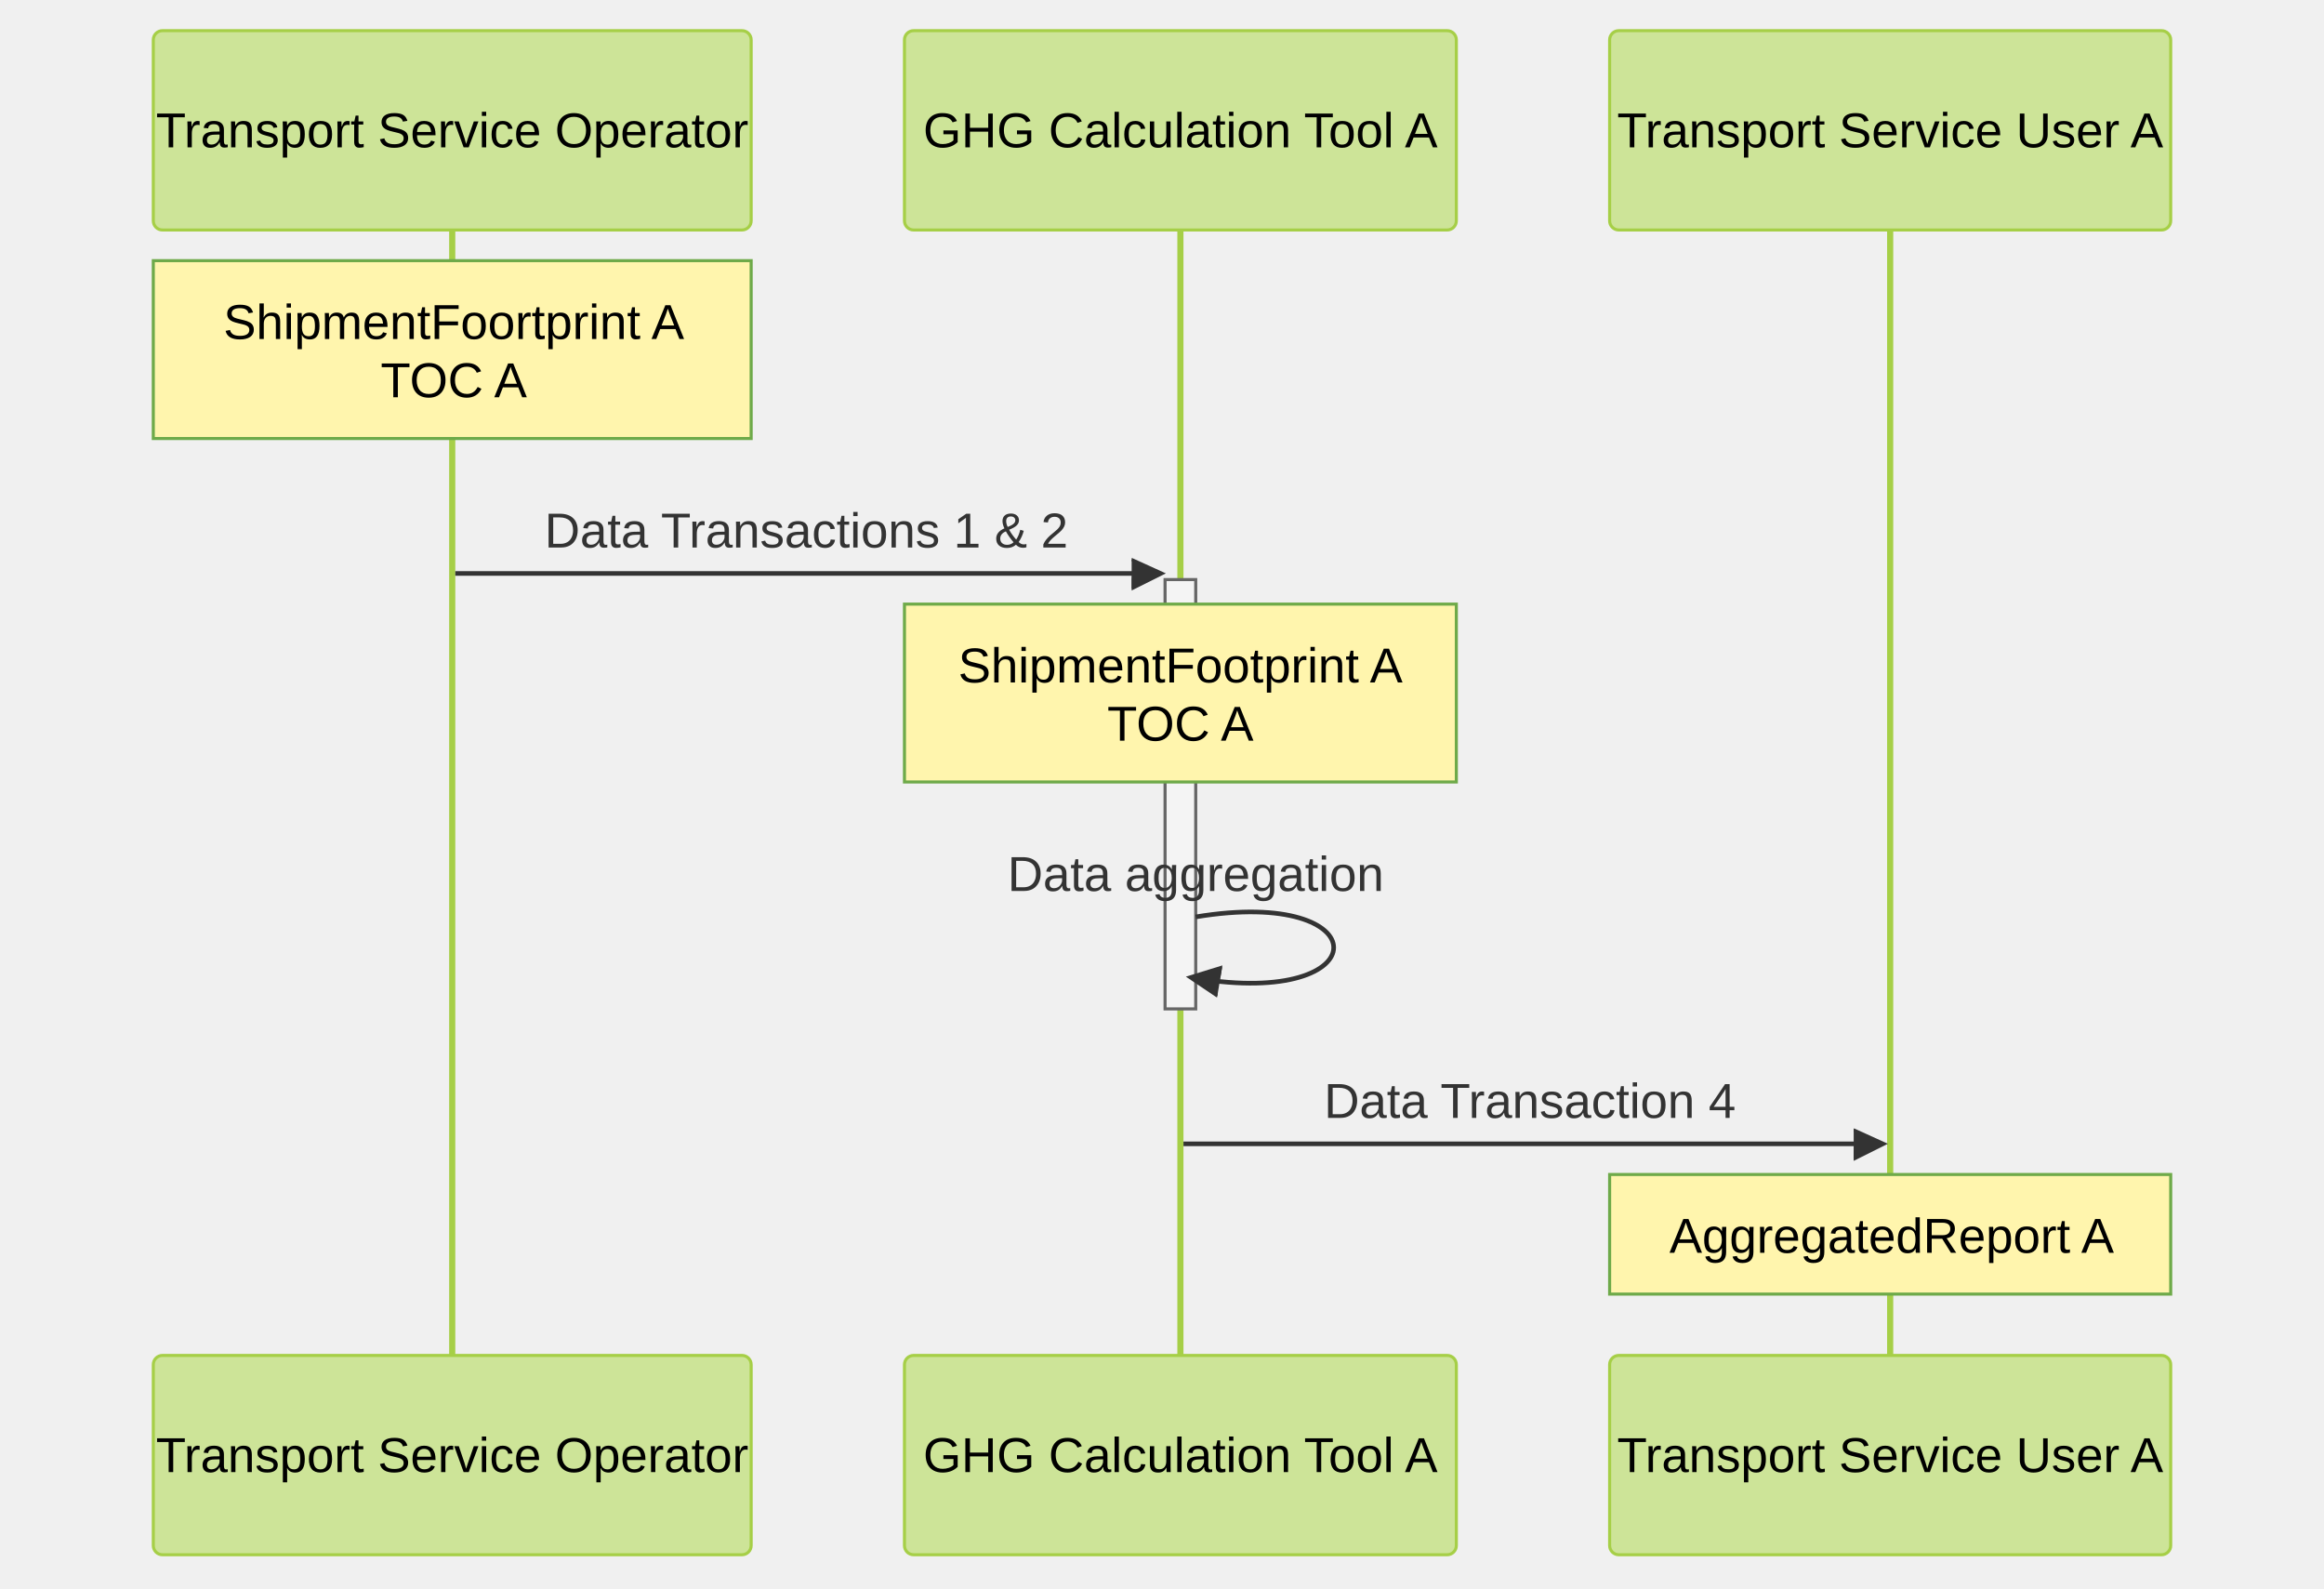
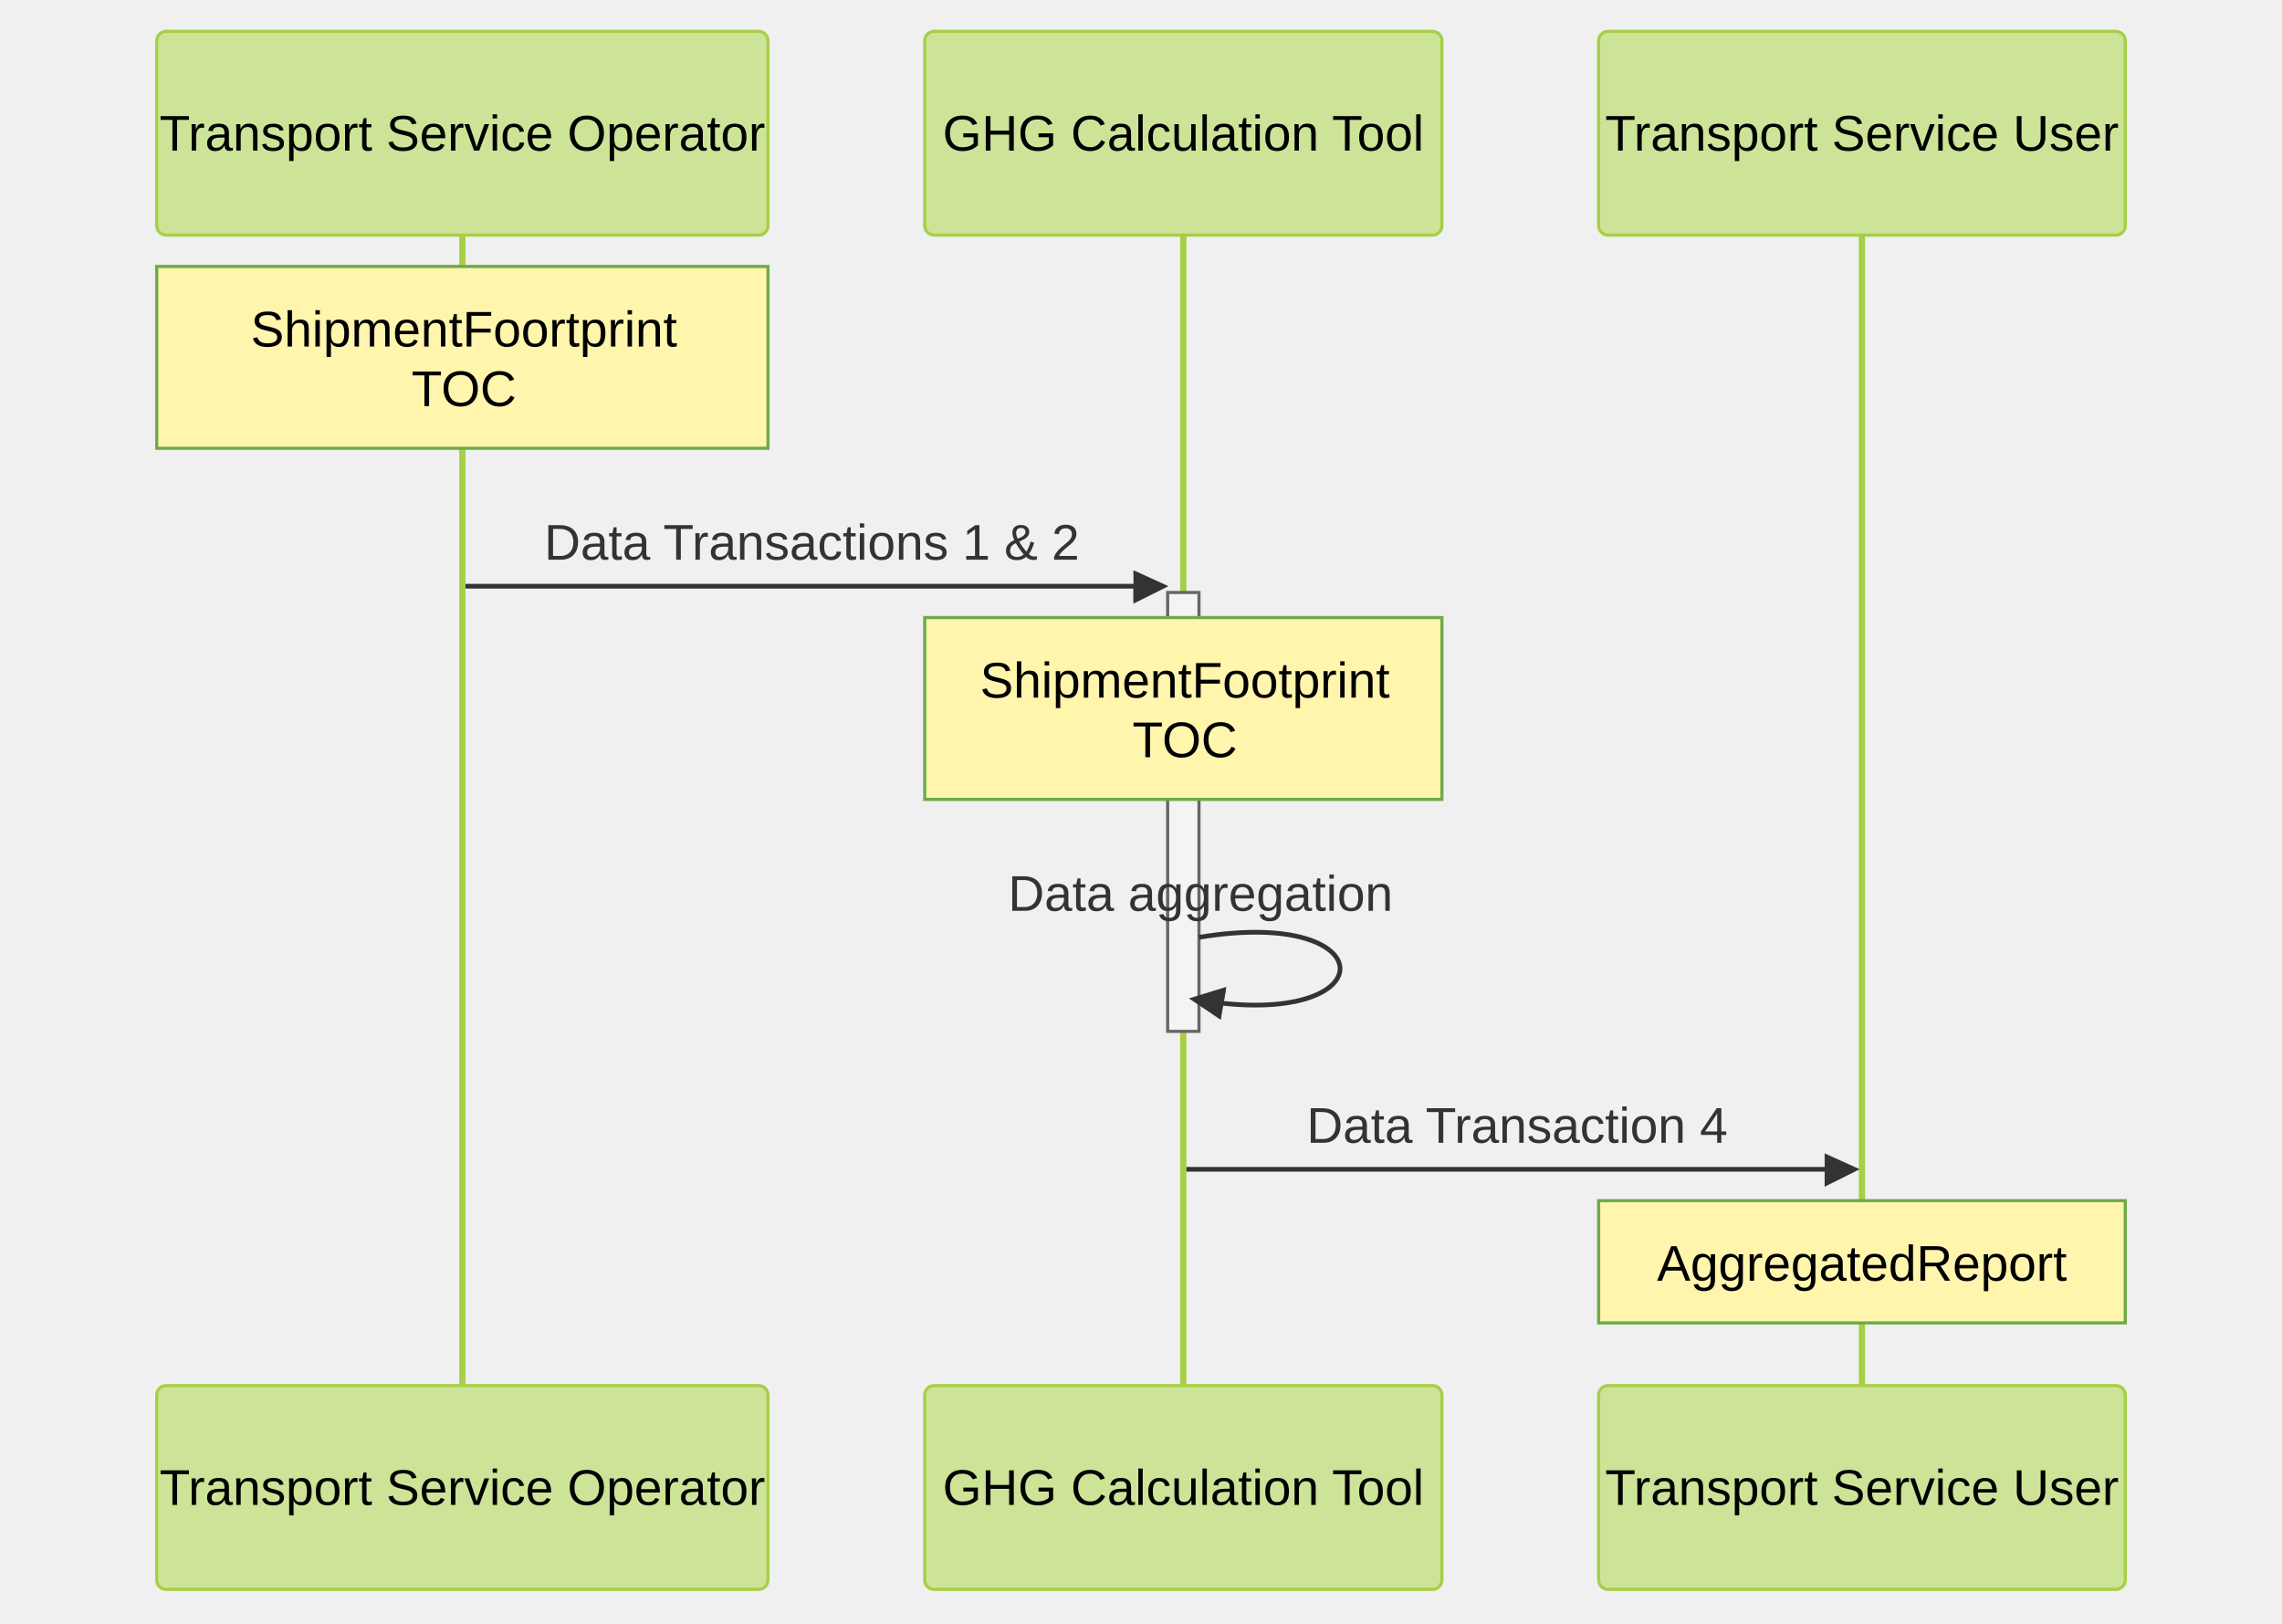
- <svg xmlns="http://www.w3.org/2000/svg" aria-roledescription="sequence" role="graphics-document document" viewBox="-50 -10 758 518" style="max-width: 758px; background-color: white;" width="100%" id="my-svg">
+ <svg xmlns="http://www.w3.org/2000/svg" aria-roledescription="sequence" role="graphics-document document" viewBox="-50 -10 728 518" style="max-width: 728px; background-color: white;" width="100%" id="my-svg">
  <g>
-     <rect class="actor actor-bottom" ry="3" rx="3" name="U" height="65" width="183" stroke="#666" fill="#eaeaea" y="432" x="475" />
-     <text style="text-anchor: middle; font-size: 16px; font-weight: 400;" class="actor actor-box" alignment-baseline="central" dominant-baseline="central" y="464.5" x="566.5">
-       <tspan dy="0" x="566.5">Transport Service User A</tspan>
+     <rect class="actor actor-bottom" ry="3" rx="3" name="U" height="65" width="168" stroke="#666" fill="#eaeaea" y="432" x="460" />
+     <text style="text-anchor: middle; font-size: 16px; font-weight: 400;" class="actor actor-box" alignment-baseline="central" dominant-baseline="central" y="464.5" x="544">
+       <tspan dy="0" x="544">Transport Service User</tspan>
    </text>
  </g>
  <g>
-     <rect class="actor actor-bottom" ry="3" rx="3" name="C" height="65" width="180" stroke="#666" fill="#eaeaea" y="432" x="245" />
-     <text style="text-anchor: middle; font-size: 16px; font-weight: 400;" class="actor actor-box" alignment-baseline="central" dominant-baseline="central" y="464.5" x="335">
-       <tspan dy="0" x="335">GHG Calculation Tool A</tspan>
+     <rect class="actor actor-bottom" ry="3" rx="3" name="C" height="65" width="165" stroke="#666" fill="#eaeaea" y="432" x="245" />
+     <text style="text-anchor: middle; font-size: 16px; font-weight: 400;" class="actor actor-box" alignment-baseline="central" dominant-baseline="central" y="464.5" x="327.5">
+       <tspan dy="0" x="327.5">GHG Calculation Tool</tspan>
    </text>
  </g>
  <g>
    <rect class="actor actor-bottom" ry="3" rx="3" name="A" height="65" width="195" stroke="#666" fill="#eaeaea" y="432" x="0" />
    <text style="text-anchor: middle; font-size: 16px; font-weight: 400;" class="actor actor-box" alignment-baseline="central" dominant-baseline="central" y="464.5" x="97.5">
      <tspan dy="0" x="97.5">Transport Service Operator</tspan>
    </text>
  </g>
  <g>
-     <line name="U" stroke="#999" stroke-width="0.5px" class="actor-line 200" y2="432" x2="566.5" y1="65" x1="566.5" id="actor2" />
+     <line name="U" stroke="#999" stroke-width="0.5px" class="actor-line 200" y2="432" x2="544" y1="65" x1="544" id="actor2" />
    <g id="root-2">
-       <rect class="actor actor-top" ry="3" rx="3" name="U" height="65" width="183" stroke="#666" fill="#eaeaea" y="0" x="475" />
-       <text style="text-anchor: middle; font-size: 16px; font-weight: 400;" class="actor actor-box" alignment-baseline="central" dominant-baseline="central" y="32.5" x="566.5">
-         <tspan dy="0" x="566.5">Transport Service User A</tspan>
+       <rect class="actor actor-top" ry="3" rx="3" name="U" height="65" width="168" stroke="#666" fill="#eaeaea" y="0" x="460" />
+       <text style="text-anchor: middle; font-size: 16px; font-weight: 400;" class="actor actor-box" alignment-baseline="central" dominant-baseline="central" y="32.5" x="544">
+         <tspan dy="0" x="544">Transport Service User</tspan>
      </text>
    </g>
  </g>
  <g>
-     <line name="C" stroke="#999" stroke-width="0.5px" class="actor-line 200" y2="432" x2="335" y1="65" x1="335" id="actor1" />
+     <line name="C" stroke="#999" stroke-width="0.5px" class="actor-line 200" y2="432" x2="327.5" y1="65" x1="327.5" id="actor1" />
    <g id="root-1">
-       <rect class="actor actor-top" ry="3" rx="3" name="C" height="65" width="180" stroke="#666" fill="#eaeaea" y="0" x="245" />
-       <text style="text-anchor: middle; font-size: 16px; font-weight: 400;" class="actor actor-box" alignment-baseline="central" dominant-baseline="central" y="32.5" x="335">
-         <tspan dy="0" x="335">GHG Calculation Tool A</tspan>
+       <rect class="actor actor-top" ry="3" rx="3" name="C" height="65" width="165" stroke="#666" fill="#eaeaea" y="0" x="245" />
+       <text style="text-anchor: middle; font-size: 16px; font-weight: 400;" class="actor actor-box" alignment-baseline="central" dominant-baseline="central" y="32.5" x="327.5">
+         <tspan dy="0" x="327.5">GHG Calculation Tool</tspan>
      </text>
    </g>
  </g>
  <g>
    <line name="A" stroke="#999" stroke-width="0.5px" class="actor-line 200" y2="432" x2="97.5" y1="65" x1="97.5" id="actor0" />
    <g id="root-0">
      <rect class="actor actor-top" ry="3" rx="3" name="A" height="65" width="195" stroke="#666" fill="#eaeaea" y="0" x="0" />
      <text style="text-anchor: middle; font-size: 16px; font-weight: 400;" class="actor actor-box" alignment-baseline="central" dominant-baseline="central" y="32.5" x="97.5">
        <tspan dy="0" x="97.5">Transport Service Operator</tspan>
      </text>
    </g>
  </g>
  <style>#my-svg{font-family:"trebuchet ms",verdana,arial,sans-serif;font-size:16px;fill:#000000;}@keyframes edge-animation-frame{from{stroke-dashoffset:0;}}@keyframes dash{to{stroke-dashoffset:0;}}#my-svg .edge-animation-slow{stroke-dasharray:9,5!important;stroke-dashoffset:900;animation:dash 50s linear infinite;stroke-linecap:round;}#my-svg .edge-animation-fast{stroke-dasharray:9,5!important;stroke-dashoffset:900;animation:dash 20s linear infinite;stroke-linecap:round;}#my-svg .error-icon{fill:#552222;}#my-svg .error-text{fill:#552222;stroke:#552222;}#my-svg .edge-thickness-normal{stroke-width:1px;}#my-svg .edge-thickness-thick{stroke-width:3.5px;}#my-svg .edge-pattern-solid{stroke-dasharray:0;}#my-svg .edge-thickness-invisible{stroke-width:0;fill:none;}#my-svg .edge-pattern-dashed{stroke-dasharray:3;}#my-svg .edge-pattern-dotted{stroke-dasharray:2;}#my-svg .marker{fill:#000000;stroke:#000000;}#my-svg .marker.cross{stroke:#000000;}#my-svg svg{font-family:"trebuchet ms",verdana,arial,sans-serif;font-size:16px;}#my-svg p{margin:0;}#my-svg .actor{stroke:hsl(78.158, 58.462%, 54.51%);fill:#cde498;}#my-svg text.actor&gt;tspan{fill:black;stroke:none;}#my-svg .actor-line{stroke:hsl(78.158, 58.462%, 54.51%);}#my-svg .messageLine0{stroke-width:1.5;stroke-dasharray:none;stroke:#333;}#my-svg .messageLine1{stroke-width:1.5;stroke-dasharray:2,2;stroke:#333;}#my-svg #arrowhead path{fill:#333;stroke:#333;}#my-svg .sequenceNumber{fill:white;}#my-svg #sequencenumber{fill:#333;}#my-svg #crosshead path{fill:#333;stroke:#333;}#my-svg .messageText{fill:#333;stroke:none;}#my-svg .labelBox{stroke:#326932;fill:#cde498;}#my-svg .labelText,#my-svg .labelText&gt;tspan{fill:black;stroke:none;}#my-svg .loopText,#my-svg .loopText&gt;tspan{fill:black;stroke:none;}#my-svg .loopLine{stroke-width:2px;stroke-dasharray:2,2;stroke:#326932;fill:#326932;}#my-svg .note{stroke:#6eaa49;fill:#fff5ad;}#my-svg .noteText,#my-svg .noteText&gt;tspan{fill:black;stroke:none;}#my-svg .activation0{fill:#f4f4f4;stroke:#666;}#my-svg .activation1{fill:#f4f4f4;stroke:#666;}#my-svg .activation2{fill:#f4f4f4;stroke:#666;}#my-svg .actorPopupMenu{position:absolute;}#my-svg .actorPopupMenuPanel{position:absolute;fill:#cde498;box-shadow:0px 8px 16px 0px rgba(0,0,0,0.2);filter:drop-shadow(3px 5px 2px rgb(0 0 0 / 0.4));}#my-svg .actor-man line{stroke:hsl(78.158, 58.462%, 54.51%);fill:#cde498;}#my-svg .actor-man circle,#my-svg line{stroke:hsl(78.158, 58.462%, 54.51%);fill:#cde498;stroke-width:2px;}#my-svg :root{--mermaid-font-family:"trebuchet ms",verdana,arial,sans-serif;}</style>
  <g />
  <defs>
    <symbol height="24" width="24" id="computer">
      <path d="M2 2v13h20v-13h-20zm18 11h-16v-9h16v9zm-10.228 6l.466-1h3.524l.467 1h-4.457zm14.228 3h-24l2-6h2.104l-1.33 4h18.45l-1.297-4h2.073l2 6zm-5-10h-14v-7h14v7z" transform="scale(.5)" />
    </symbol>
  </defs>
  <defs>
    <symbol clip-rule="evenodd" fill-rule="evenodd" id="database">
      <path d="M12.258.001l.256.004.255.005.253.008.251.01.249.012.247.015.246.016.242.019.241.02.239.023.236.024.233.027.231.028.229.031.225.032.223.034.22.036.217.038.214.04.211.041.208.043.205.045.201.046.198.048.194.05.191.051.187.053.183.054.18.056.175.057.172.059.168.06.163.061.16.063.155.064.15.066.074.033.073.033.071.034.07.034.069.035.068.035.067.035.066.035.064.036.064.036.062.036.06.036.06.037.058.037.058.037.055.038.055.038.053.038.052.038.051.039.05.039.048.039.047.039.045.04.044.04.043.04.041.04.04.041.039.041.037.041.036.041.034.041.033.042.032.042.03.042.029.042.027.042.026.043.024.043.023.043.021.043.02.043.018.044.017.043.015.044.013.044.012.044.011.045.009.044.007.045.006.045.004.045.002.045.001.045v17l-.001.045-.002.045-.004.045-.006.045-.007.045-.009.044-.011.045-.012.044-.013.044-.015.044-.017.043-.018.044-.02.043-.021.043-.023.043-.024.043-.026.043-.027.042-.029.042-.03.042-.032.042-.033.042-.034.041-.036.041-.037.041-.039.041-.04.041-.041.04-.043.04-.044.04-.045.04-.047.039-.048.039-.05.039-.051.039-.052.038-.053.038-.055.038-.055.038-.058.037-.058.037-.06.037-.06.036-.062.036-.064.036-.064.036-.066.035-.067.035-.068.035-.069.035-.07.034-.071.034-.073.033-.074.033-.15.066-.155.064-.16.063-.163.061-.168.06-.172.059-.175.057-.18.056-.183.054-.187.053-.191.051-.194.05-.198.048-.201.046-.205.045-.208.043-.211.041-.214.04-.217.038-.22.036-.223.034-.225.032-.229.031-.231.028-.233.027-.236.024-.239.023-.241.02-.242.019-.246.016-.247.015-.249.012-.251.01-.253.008-.255.005-.256.004-.258.001-.258-.001-.256-.004-.255-.005-.253-.008-.251-.01-.249-.012-.247-.015-.245-.016-.243-.019-.241-.02-.238-.023-.236-.024-.234-.027-.231-.028-.228-.031-.226-.032-.223-.034-.22-.036-.217-.038-.214-.04-.211-.041-.208-.043-.204-.045-.201-.046-.198-.048-.195-.05-.19-.051-.187-.053-.184-.054-.179-.056-.176-.057-.172-.059-.167-.06-.164-.061-.159-.063-.155-.064-.151-.066-.074-.033-.072-.033-.072-.034-.07-.034-.069-.035-.068-.035-.067-.035-.066-.035-.064-.036-.063-.036-.062-.036-.061-.036-.06-.037-.058-.037-.057-.037-.056-.038-.055-.038-.053-.038-.052-.038-.051-.039-.049-.039-.049-.039-.046-.039-.046-.04-.044-.04-.043-.04-.041-.04-.04-.041-.039-.041-.037-.041-.036-.041-.034-.041-.033-.042-.032-.042-.03-.042-.029-.042-.027-.042-.026-.043-.024-.043-.023-.043-.021-.043-.02-.043-.018-.044-.017-.043-.015-.044-.013-.044-.012-.044-.011-.045-.009-.044-.007-.045-.006-.045-.004-.045-.002-.045-.001-.045v-17l.001-.045.002-.045.004-.045.006-.045.007-.045.009-.044.011-.045.012-.044.013-.044.015-.044.017-.043.018-.044.02-.043.021-.043.023-.043.024-.043.026-.043.027-.042.029-.042.03-.042.032-.042.033-.042.034-.041.036-.041.037-.041.039-.041.04-.041.041-.04.043-.04.044-.04.046-.04.046-.039.049-.039.049-.039.051-.039.052-.038.053-.038.055-.038.056-.038.057-.037.058-.037.06-.037.061-.036.062-.036.063-.036.064-.036.066-.035.067-.035.068-.035.069-.035.07-.034.072-.034.072-.033.074-.033.151-.066.155-.064.159-.063.164-.061.167-.06.172-.059.176-.057.179-.056.184-.054.187-.053.19-.051.195-.05.198-.048.201-.046.204-.045.208-.043.211-.041.214-.04.217-.038.22-.036.223-.034.226-.032.228-.031.231-.028.234-.027.236-.024.238-.023.241-.02.243-.019.245-.016.247-.015.249-.012.251-.01.253-.008.255-.005.256-.004.258-.001.258.001zm-9.258 20.499v.01l.001.021.003.021.004.022.005.021.006.022.007.022.009.023.01.022.011.023.012.023.013.023.015.023.016.024.017.023.018.024.019.024.021.024.022.025.023.024.024.025.052.049.056.05.061.051.066.051.07.051.075.051.079.052.084.052.088.052.092.052.097.052.102.051.105.052.11.052.114.051.119.051.123.051.127.05.131.05.135.05.139.048.144.049.147.047.152.047.155.047.16.045.163.045.167.043.171.043.176.041.178.041.183.039.187.039.19.037.194.035.197.035.202.033.204.031.209.03.212.029.216.027.219.025.222.024.226.021.23.02.233.018.236.016.24.015.243.012.246.01.249.008.253.005.256.004.259.001.26-.001.257-.004.254-.005.25-.008.247-.011.244-.012.241-.014.237-.016.233-.018.231-.021.226-.021.224-.024.22-.026.216-.027.212-.028.21-.031.205-.031.202-.034.198-.034.194-.036.191-.037.187-.039.183-.04.179-.04.175-.042.172-.043.168-.044.163-.045.16-.046.155-.046.152-.047.148-.048.143-.049.139-.049.136-.05.131-.05.126-.05.123-.051.118-.052.114-.051.11-.052.106-.052.101-.052.096-.052.092-.052.088-.053.083-.051.079-.052.074-.052.07-.051.065-.051.06-.051.056-.05.051-.05.023-.024.023-.025.021-.024.02-.024.019-.024.018-.024.017-.024.015-.023.014-.024.013-.023.012-.023.01-.023.01-.022.008-.022.006-.022.006-.022.004-.022.004-.021.001-.021.001-.021v-4.127l-.077.055-.08.053-.083.054-.085.053-.087.052-.09.052-.093.051-.095.05-.097.05-.1.049-.102.049-.105.048-.106.047-.109.047-.111.046-.114.045-.115.045-.118.044-.12.043-.122.042-.124.042-.126.041-.128.04-.13.04-.132.038-.134.038-.135.037-.138.037-.139.035-.142.035-.143.034-.144.033-.147.032-.148.031-.15.03-.151.03-.153.029-.154.027-.156.027-.158.026-.159.025-.161.024-.162.023-.163.022-.165.021-.166.02-.167.019-.169.018-.169.017-.171.016-.173.015-.173.014-.175.013-.175.012-.177.011-.178.01-.179.008-.179.008-.181.006-.182.005-.182.004-.184.003-.184.002h-.37l-.184-.002-.184-.003-.182-.004-.182-.005-.181-.006-.179-.008-.179-.008-.178-.01-.176-.011-.176-.012-.175-.013-.173-.014-.172-.015-.171-.016-.17-.017-.169-.018-.167-.019-.166-.02-.165-.021-.163-.022-.162-.023-.161-.024-.159-.025-.157-.026-.156-.027-.155-.027-.153-.029-.151-.03-.15-.03-.148-.031-.146-.032-.145-.033-.143-.034-.141-.035-.14-.035-.137-.037-.136-.037-.134-.038-.132-.038-.13-.04-.128-.04-.126-.041-.124-.042-.122-.042-.12-.044-.117-.043-.116-.045-.113-.045-.112-.046-.109-.047-.106-.047-.105-.048-.102-.049-.1-.049-.097-.05-.095-.05-.093-.052-.09-.051-.087-.052-.085-.053-.083-.054-.08-.054-.077-.054v4.127zm0-5.654v.011l.001.021.003.021.004.021.005.022.006.022.007.022.009.022.01.022.011.023.012.023.013.023.015.024.016.023.017.024.018.024.019.024.021.024.022.024.023.025.024.024.052.05.056.05.061.05.066.051.07.051.075.052.079.051.084.052.088.052.092.052.097.052.102.052.105.052.11.051.114.051.119.052.123.05.127.051.131.05.135.049.139.049.144.048.147.048.152.047.155.046.16.045.163.045.167.044.171.042.176.042.178.04.183.04.187.038.19.037.194.036.197.034.202.033.204.032.209.03.212.028.216.027.219.025.222.024.226.022.23.02.233.018.236.016.24.014.243.012.246.01.249.008.253.006.256.003.259.001.26-.001.257-.003.254-.006.25-.008.247-.01.244-.012.241-.015.237-.016.233-.018.231-.02.226-.022.224-.024.22-.025.216-.027.212-.029.21-.03.205-.032.202-.033.198-.035.194-.036.191-.037.187-.039.183-.039.179-.041.175-.042.172-.043.168-.044.163-.045.16-.045.155-.047.152-.047.148-.048.143-.048.139-.05.136-.049.131-.05.126-.051.123-.051.118-.051.114-.052.11-.052.106-.052.101-.052.096-.052.092-.052.088-.052.083-.052.079-.052.074-.051.07-.052.065-.051.06-.05.056-.051.051-.049.023-.025.023-.024.021-.025.02-.024.019-.024.018-.024.017-.024.015-.023.014-.023.013-.024.012-.022.01-.023.01-.023.008-.022.006-.022.006-.022.004-.021.004-.022.001-.021.001-.021v-4.139l-.077.054-.08.054-.083.054-.085.052-.087.053-.09.051-.093.051-.095.051-.097.05-.1.049-.102.049-.105.048-.106.047-.109.047-.111.046-.114.045-.115.044-.118.044-.12.044-.122.042-.124.042-.126.041-.128.04-.13.039-.132.039-.134.038-.135.037-.138.036-.139.036-.142.035-.143.033-.144.033-.147.033-.148.031-.15.03-.151.03-.153.028-.154.028-.156.027-.158.026-.159.025-.161.024-.162.023-.163.022-.165.021-.166.02-.167.019-.169.018-.169.017-.171.016-.173.015-.173.014-.175.013-.175.012-.177.011-.178.009-.179.009-.179.007-.181.007-.182.005-.182.004-.184.003-.184.002h-.37l-.184-.002-.184-.003-.182-.004-.182-.005-.181-.007-.179-.007-.179-.009-.178-.009-.176-.011-.176-.012-.175-.013-.173-.014-.172-.015-.171-.016-.17-.017-.169-.018-.167-.019-.166-.02-.165-.021-.163-.022-.162-.023-.161-.024-.159-.025-.157-.026-.156-.027-.155-.028-.153-.028-.151-.03-.15-.03-.148-.031-.146-.033-.145-.033-.143-.033-.141-.035-.14-.036-.137-.036-.136-.037-.134-.038-.132-.039-.13-.039-.128-.04-.126-.041-.124-.042-.122-.043-.12-.043-.117-.044-.116-.044-.113-.046-.112-.046-.109-.046-.106-.047-.105-.048-.102-.049-.1-.049-.097-.05-.095-.051-.093-.051-.09-.051-.087-.053-.085-.052-.083-.054-.08-.054-.077-.054v4.139zm0-5.666v.011l.001.02.003.022.004.021.005.022.006.021.007.022.009.023.01.022.011.023.012.023.013.023.015.023.016.024.017.024.018.023.019.024.021.025.022.024.023.024.024.025.052.05.056.05.061.05.066.051.07.051.075.052.079.051.084.052.088.052.092.052.097.052.102.052.105.051.11.052.114.051.119.051.123.051.127.05.131.05.135.05.139.049.144.048.147.048.152.047.155.046.16.045.163.045.167.043.171.043.176.042.178.04.183.04.187.038.19.037.194.036.197.034.202.033.204.032.209.03.212.028.216.027.219.025.222.024.226.021.23.02.233.018.236.017.24.014.243.012.246.01.249.008.253.006.256.003.259.001.26-.001.257-.003.254-.006.25-.008.247-.01.244-.013.241-.014.237-.016.233-.018.231-.02.226-.022.224-.024.22-.025.216-.027.212-.029.21-.03.205-.032.202-.033.198-.035.194-.036.191-.037.187-.039.183-.039.179-.041.175-.042.172-.043.168-.044.163-.045.16-.045.155-.047.152-.047.148-.048.143-.049.139-.049.136-.049.131-.051.126-.05.123-.051.118-.052.114-.051.11-.052.106-.052.101-.052.096-.052.092-.052.088-.052.083-.052.079-.052.074-.052.07-.051.065-.051.06-.051.056-.05.051-.049.023-.025.023-.025.021-.024.02-.024.019-.024.018-.024.017-.024.015-.023.014-.024.013-.023.012-.023.01-.022.01-.023.008-.022.006-.022.006-.022.004-.022.004-.021.001-.021.001-.021v-4.153l-.077.054-.08.054-.083.053-.085.053-.087.053-.09.051-.093.051-.095.051-.097.05-.1.049-.102.048-.105.048-.106.048-.109.046-.111.046-.114.046-.115.044-.118.044-.12.043-.122.043-.124.042-.126.041-.128.04-.13.039-.132.039-.134.038-.135.037-.138.036-.139.036-.142.034-.143.034-.144.033-.147.032-.148.032-.15.03-.151.03-.153.028-.154.028-.156.027-.158.026-.159.024-.161.024-.162.023-.163.023-.165.021-.166.02-.167.019-.169.018-.169.017-.171.016-.173.015-.173.014-.175.013-.175.012-.177.01-.178.01-.179.009-.179.007-.181.006-.182.006-.182.004-.184.003-.184.001-.185.001-.185-.001-.184-.001-.184-.003-.182-.004-.182-.006-.181-.006-.179-.007-.179-.009-.178-.01-.176-.01-.176-.012-.175-.013-.173-.014-.172-.015-.171-.016-.17-.017-.169-.018-.167-.019-.166-.02-.165-.021-.163-.023-.162-.023-.161-.024-.159-.024-.157-.026-.156-.027-.155-.028-.153-.028-.151-.03-.15-.03-.148-.032-.146-.032-.145-.033-.143-.034-.141-.034-.14-.036-.137-.036-.136-.037-.134-.038-.132-.039-.13-.039-.128-.041-.126-.041-.124-.041-.122-.043-.12-.043-.117-.044-.116-.044-.113-.046-.112-.046-.109-.046-.106-.048-.105-.048-.102-.048-.1-.05-.097-.049-.095-.051-.093-.051-.09-.052-.087-.052-.085-.053-.083-.053-.08-.054-.077-.054v4.153zm8.74-8.179l-.257.004-.254.005-.25.008-.247.011-.244.012-.241.014-.237.016-.233.018-.231.021-.226.022-.224.023-.22.026-.216.027-.212.028-.21.031-.205.032-.202.033-.198.034-.194.036-.191.038-.187.038-.183.04-.179.041-.175.042-.172.043-.168.043-.163.045-.16.046-.155.046-.152.048-.148.048-.143.048-.139.049-.136.05-.131.05-.126.051-.123.051-.118.051-.114.052-.11.052-.106.052-.101.052-.096.052-.092.052-.088.052-.083.052-.079.052-.074.051-.07.052-.065.051-.06.05-.056.05-.051.05-.023.025-.023.024-.021.024-.02.025-.019.024-.018.024-.017.023-.015.024-.014.023-.013.023-.012.023-.01.023-.01.022-.008.022-.006.023-.006.021-.004.022-.004.021-.001.021-.001.021.001.021.001.021.004.021.004.022.006.021.006.023.008.022.01.022.01.023.012.023.013.023.014.023.015.024.017.023.018.024.019.024.02.025.021.024.023.024.023.025.051.05.056.05.06.05.065.051.07.052.074.051.079.052.083.052.088.052.092.052.096.052.101.052.106.052.11.052.114.052.118.051.123.051.126.051.131.05.136.05.139.049.143.048.148.048.152.048.155.046.16.046.163.045.168.043.172.043.175.042.179.041.183.04.187.038.191.038.194.036.198.034.202.033.205.032.21.031.212.028.216.027.22.026.224.023.226.022.231.021.233.018.237.016.241.014.244.012.247.011.25.008.254.005.257.004.26.001.26-.001.257-.004.254-.005.25-.008.247-.011.244-.012.241-.014.237-.016.233-.018.231-.021.226-.022.224-.023.22-.026.216-.027.212-.028.21-.031.205-.032.202-.033.198-.034.194-.036.191-.038.187-.038.183-.04.179-.041.175-.042.172-.043.168-.043.163-.045.16-.046.155-.046.152-.048.148-.048.143-.048.139-.049.136-.05.131-.05.126-.051.123-.051.118-.051.114-.052.11-.052.106-.052.101-.052.096-.052.092-.052.088-.052.083-.052.079-.052.074-.051.07-.052.065-.051.06-.05.056-.05.051-.05.023-.025.023-.024.021-.024.02-.025.019-.024.018-.024.017-.023.015-.024.014-.023.013-.023.012-.023.01-.023.01-.022.008-.022.006-.023.006-.021.004-.022.004-.021.001-.021.001-.021-.001-.021-.001-.021-.004-.021-.004-.022-.006-.021-.006-.023-.008-.022-.01-.022-.01-.023-.012-.023-.013-.023-.014-.023-.015-.024-.017-.023-.018-.024-.019-.024-.02-.025-.021-.024-.023-.024-.023-.025-.051-.05-.056-.05-.06-.05-.065-.051-.07-.052-.074-.051-.079-.052-.083-.052-.088-.052-.092-.052-.096-.052-.101-.052-.106-.052-.11-.052-.114-.052-.118-.051-.123-.051-.126-.051-.131-.05-.136-.05-.139-.049-.143-.048-.148-.048-.152-.048-.155-.046-.16-.046-.163-.045-.168-.043-.172-.043-.175-.042-.179-.041-.183-.04-.187-.038-.191-.038-.194-.036-.198-.034-.202-.033-.205-.032-.21-.031-.212-.028-.216-.027-.22-.026-.224-.023-.226-.022-.231-.021-.233-.018-.237-.016-.241-.014-.244-.012-.247-.011-.25-.008-.254-.005-.257-.004-.26-.001-.26.001z" transform="scale(.5)" />
    </symbol>
  </defs>
  <defs>
    <symbol height="24" width="24" id="clock">
      <path d="M12 2c5.514 0 10 4.486 10 10s-4.486 10-10 10-10-4.486-10-10 4.486-10 10-10zm0-2c-6.627 0-12 5.373-12 12s5.373 12 12 12 12-5.373 12-12-5.373-12-12-12zm5.848 12.459c.202.038.202.333.001.372-1.907.361-6.045 1.111-6.547 1.111-.719 0-1.301-.582-1.301-1.301 0-.512.77-5.447 1.125-7.445.034-.192.312-.181.343.014l.985 6.238 5.394 1.011z" transform="scale(.5)" />
    </symbol>
  </defs>
  <defs>
    <marker orient="auto-start-reverse" markerHeight="12" markerWidth="12" markerUnits="userSpaceOnUse" refY="5" refX="7.9" id="arrowhead">
      <path d="M -1 0 L 10 5 L 0 10 z" />
    </marker>
  </defs>
  <defs>
    <marker refY="4.5" refX="4" orient="auto" markerHeight="8" markerWidth="15" id="crosshead">
      <path style="stroke-dasharray: 0, 0;" d="M 1,2 L 6,7 M 6,2 L 1,7" stroke-width="1pt" stroke="#000000" fill="none" />
    </marker>
  </defs>
  <defs>
    <marker orient="auto" markerHeight="28" markerWidth="20" refY="7" refX="15.5" id="filled-head">
      <path d="M 18,7 L9,13 L14,7 L9,1 Z" />
    </marker>
  </defs>
  <defs>
    <marker orient="auto" markerHeight="40" markerWidth="60" refY="15" refX="15" id="sequencenumber">
      <circle r="6" cy="15" cx="15" />
    </marker>
  </defs>
  <g>
    <rect class="note" height="58" width="195" stroke="#666" fill="#EDF2AE" y="75" x="0" />
    <text style="font-size: 16px; font-weight: 400;" dy="1em" class="noteText" alignment-baseline="middle" dominant-baseline="middle" text-anchor="middle" y="80" x="98">
-       <tspan x="98">ShipmentFoortprint A </tspan>
+       <tspan x="98">ShipmentFoortprint </tspan>
    </text>
    <text style="font-size: 16px; font-weight: 400;" dy="1em" class="noteText" alignment-baseline="middle" dominant-baseline="middle" text-anchor="middle" y="99" x="98">
-       <tspan x="98"> TOC A</tspan>
+       <tspan x="98"> TOC</tspan>
    </text>
  </g>
  <g>
-     <rect class="activation0" height="140" width="10" stroke="#666" fill="#EDF2AE" y="179" x="330" />
+     <rect class="activation0" height="140" width="10" stroke="#666" fill="#EDF2AE" y="179" x="322.5" />
  </g>
  <g>
-     <rect class="note" height="58" width="180" stroke="#666" fill="#EDF2AE" y="187" x="245" />
-     <text style="font-size: 16px; font-weight: 400;" dy="1em" class="noteText" alignment-baseline="middle" dominant-baseline="middle" text-anchor="middle" y="192" x="335">
-       <tspan x="335">ShipmentFootprint A </tspan>
+     <rect class="note" height="58" width="165" stroke="#666" fill="#EDF2AE" y="187" x="245" />
+     <text style="font-size: 16px; font-weight: 400;" dy="1em" class="noteText" alignment-baseline="middle" dominant-baseline="middle" text-anchor="middle" y="192" x="328">
+       <tspan x="328">ShipmentFootprint </tspan>
    </text>
-     <text style="font-size: 16px; font-weight: 400;" dy="1em" class="noteText" alignment-baseline="middle" dominant-baseline="middle" text-anchor="middle" y="211" x="335">
-       <tspan x="335"> TOC A</tspan>
+     <text style="font-size: 16px; font-weight: 400;" dy="1em" class="noteText" alignment-baseline="middle" dominant-baseline="middle" text-anchor="middle" y="211" x="328">
+       <tspan x="328"> TOC</tspan>
    </text>
  </g>
  <g>
-     <rect class="note" height="39" width="183" stroke="#666" fill="#EDF2AE" y="373" x="475" />
-     <text style="font-size: 16px; font-weight: 400;" dy="1em" class="noteText" alignment-baseline="middle" dominant-baseline="middle" text-anchor="middle" y="378" x="567">
-       <tspan x="567">AggregatedReport A</tspan>
+     <rect class="note" height="39" width="168" stroke="#666" fill="#EDF2AE" y="373" x="460" />
+     <text style="font-size: 16px; font-weight: 400;" dy="1em" class="noteText" alignment-baseline="middle" dominant-baseline="middle" text-anchor="middle" y="378" x="544">
+       <tspan x="544">AggregatedReport</tspan>
    </text>
  </g>
-   <text style="font-size: 16px; font-weight: 400;" dy="1em" class="messageText" alignment-baseline="middle" dominant-baseline="middle" text-anchor="middle" y="148" x="213">Data Transactions 1 &amp; 2</text>
-   <line style="fill: none;" marker-end="url(#arrowhead)" stroke="none" stroke-width="2" class="messageLine0" y2="177" x2="327" y1="177" x1="98.5" />
-   <text style="font-size: 16px; font-weight: 400;" dy="1em" class="messageText" alignment-baseline="middle" dominant-baseline="middle" text-anchor="middle" y="260" x="340">Data aggregation</text>
-   <path style="fill: none;" marker-end="url(#arrowhead)" stroke="none" stroke-width="2" class="messageLine0" d="M 340,289 C 400,279 400,319 340,309" />
-   <text style="font-size: 16px; font-weight: 400;" dy="1em" class="messageText" alignment-baseline="middle" dominant-baseline="middle" text-anchor="middle" y="334" x="449">Data Transaction 4</text>
-   <line style="fill: none;" marker-end="url(#arrowhead)" stroke="none" stroke-width="2" class="messageLine0" y2="363" x2="562.5" y1="363" x1="336" />
+   <text style="font-size: 16px; font-weight: 400;" dy="1em" class="messageText" alignment-baseline="middle" dominant-baseline="middle" text-anchor="middle" y="148" x="209">Data Transactions 1 &amp; 2</text>
+   <line style="fill: none;" marker-end="url(#arrowhead)" stroke="none" stroke-width="2" class="messageLine0" y2="177" x2="319.5" y1="177" x1="98.5" />
+   <text style="font-size: 16px; font-weight: 400;" dy="1em" class="messageText" alignment-baseline="middle" dominant-baseline="middle" text-anchor="middle" y="260" x="333">Data aggregation</text>
+   <path style="fill: none;" marker-end="url(#arrowhead)" stroke="none" stroke-width="2" class="messageLine0" d="M 332.5,289 C 392.5,279 392.5,319 332.5,309" />
+   <text style="font-size: 16px; font-weight: 400;" dy="1em" class="messageText" alignment-baseline="middle" dominant-baseline="middle" text-anchor="middle" y="334" x="434">Data Transaction 4</text>
+   <line style="fill: none;" marker-end="url(#arrowhead)" stroke="none" stroke-width="2" class="messageLine0" y2="363" x2="540" y1="363" x1="328.5" />
</svg>
